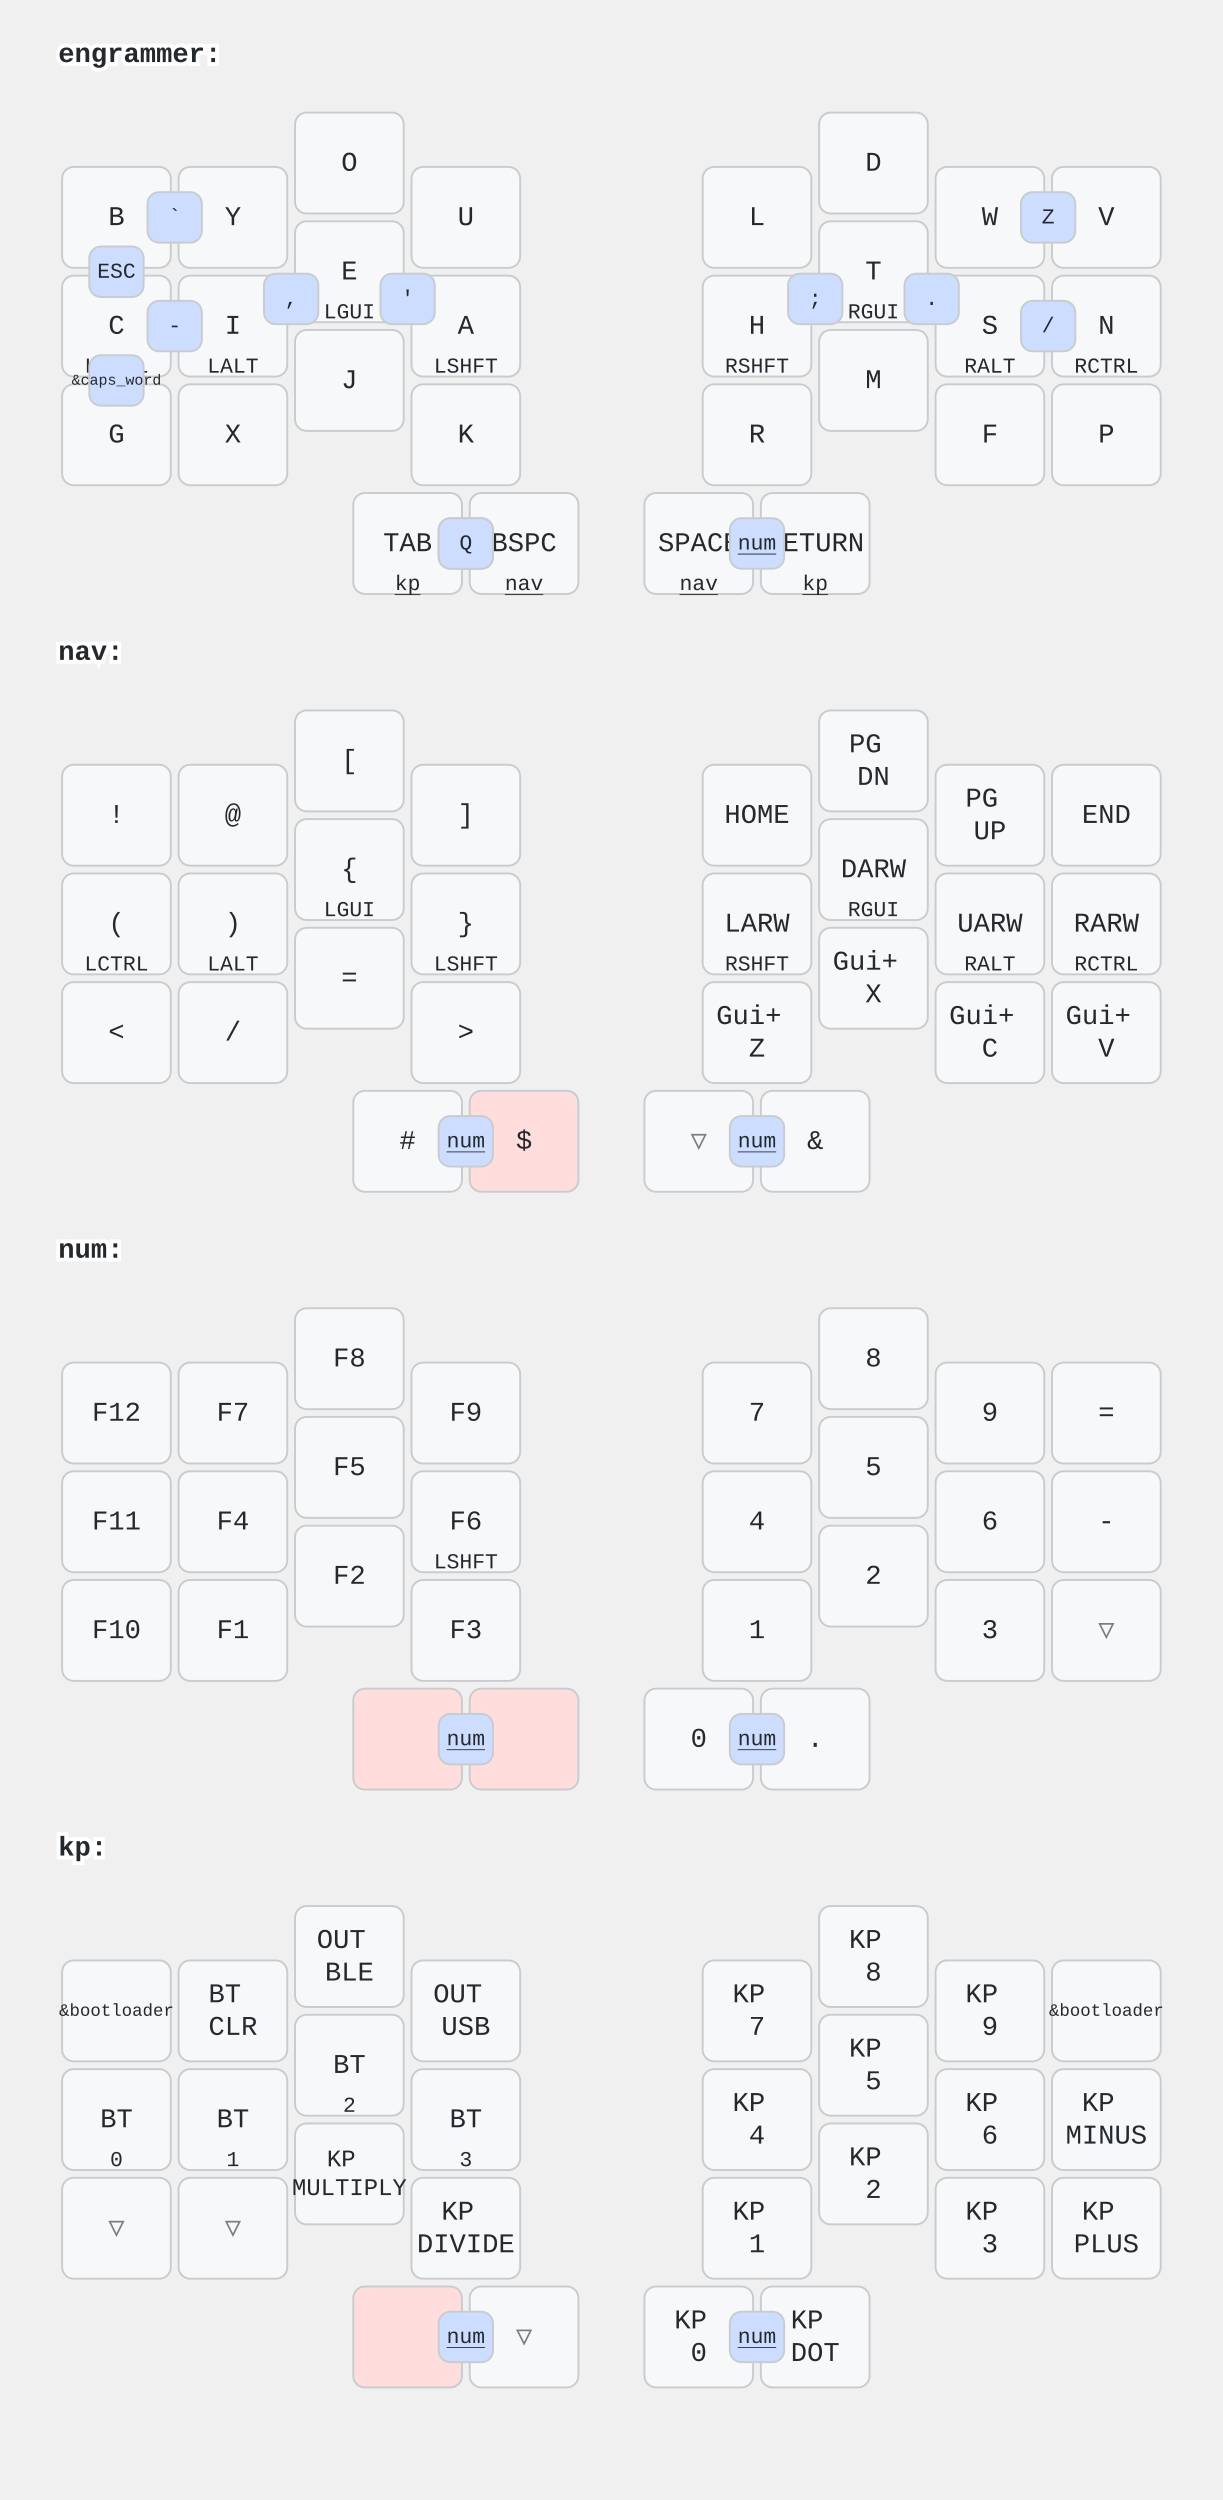
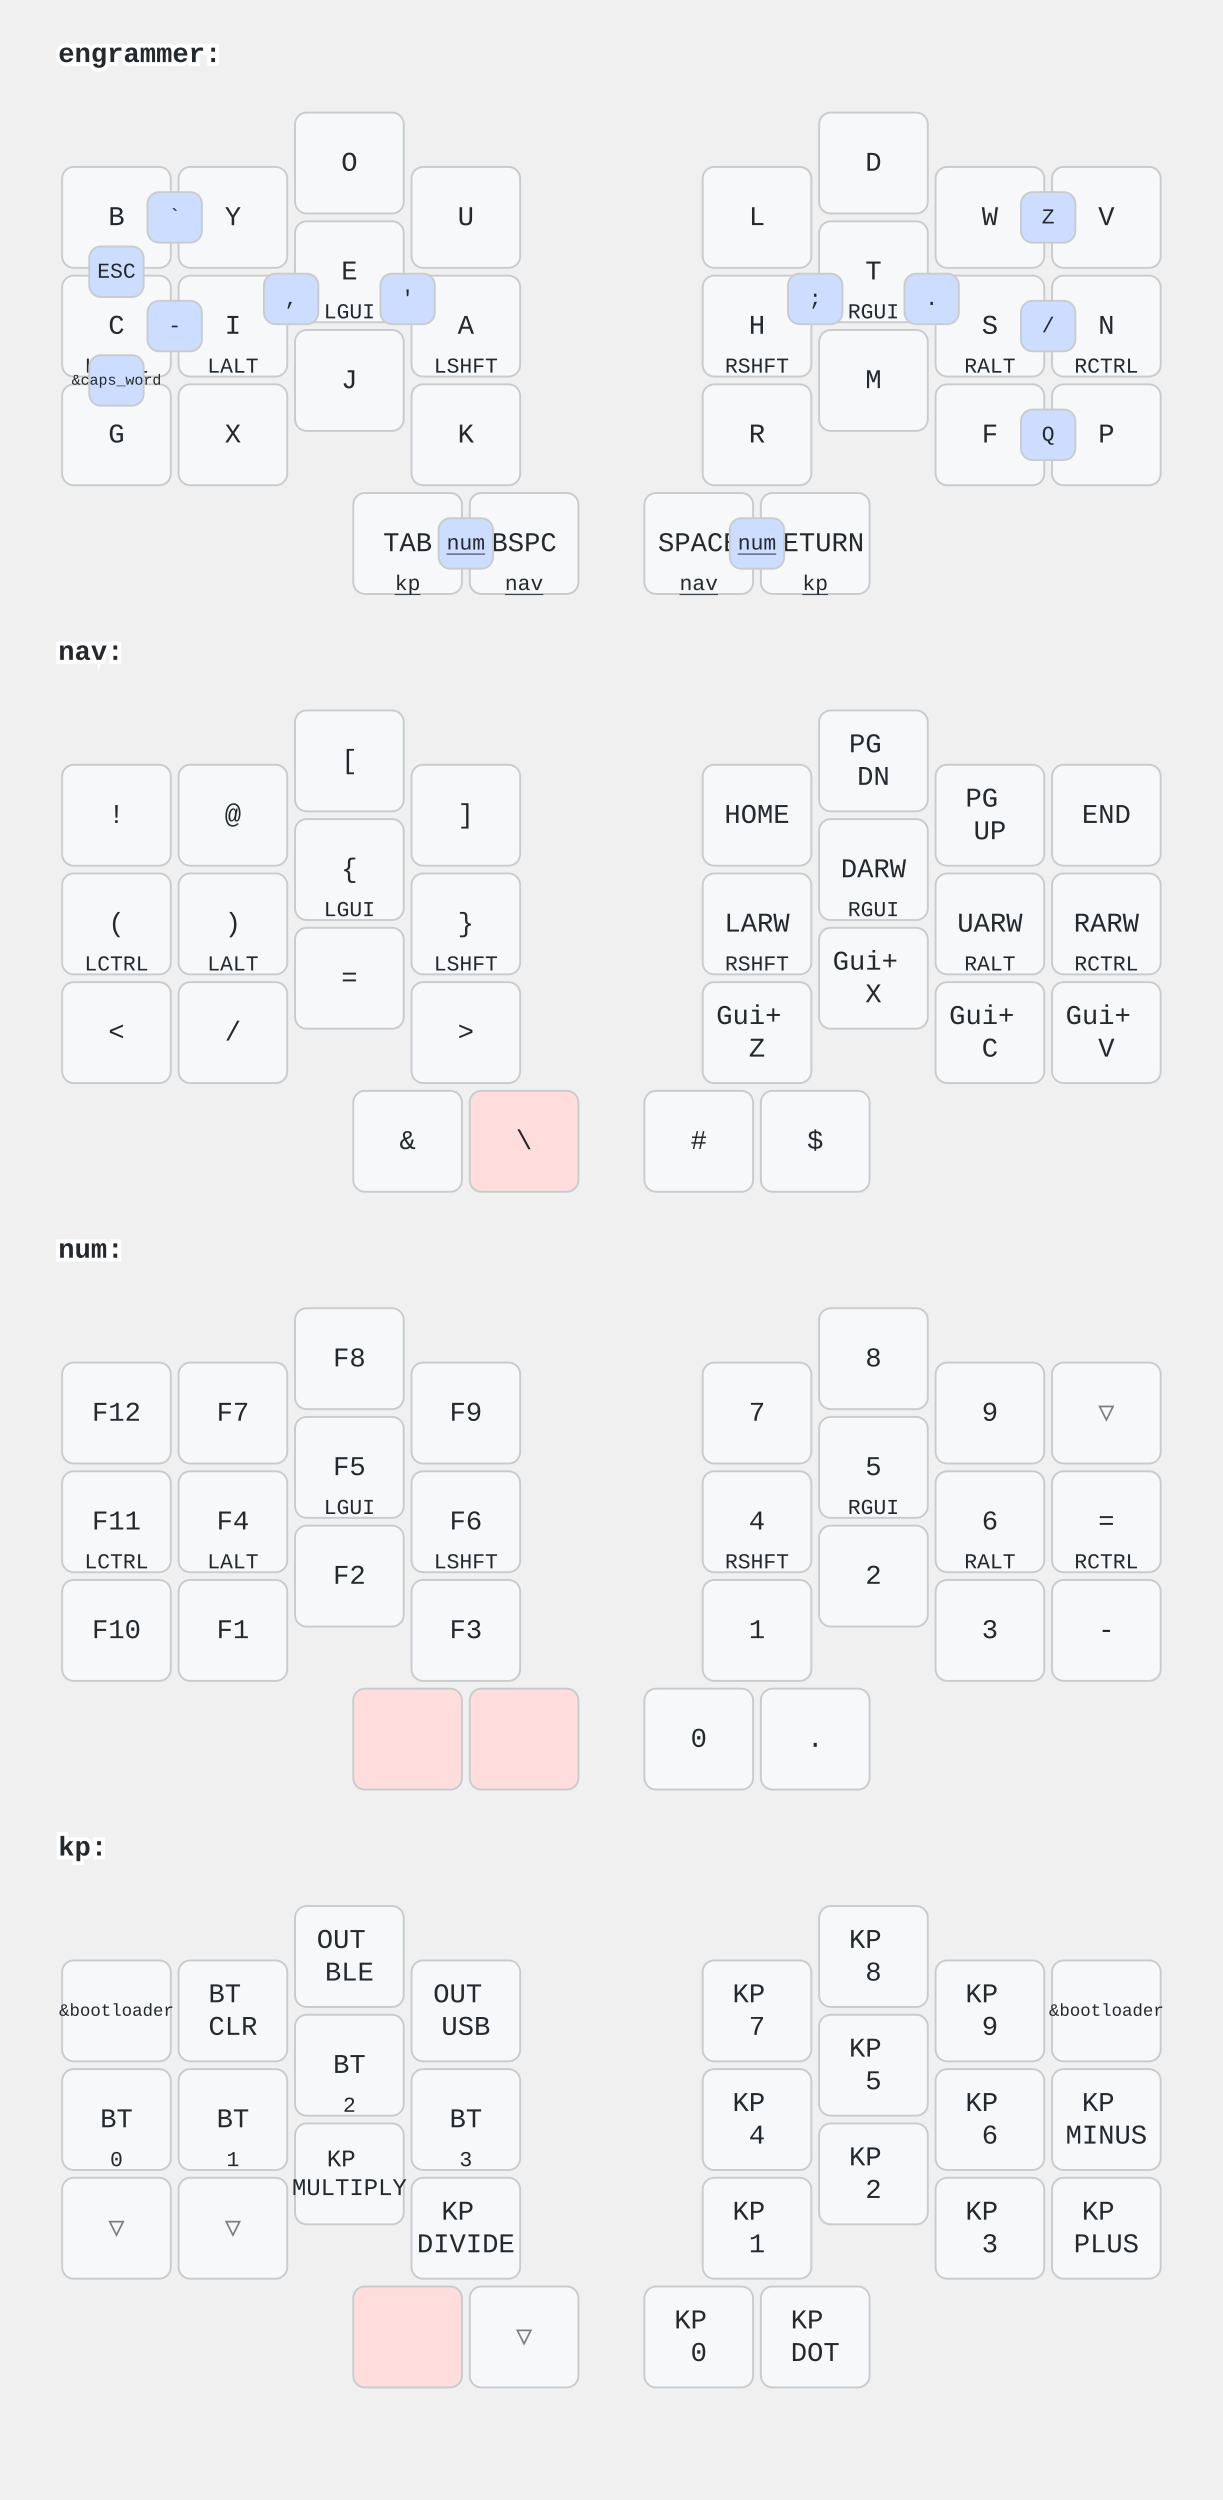
<svg xmlns="http://www.w3.org/2000/svg" width="630" height="1288" viewBox="0 0 630 1288" class="keymap">
  <style>/* inherit to force styles through use tags */
svg path {
    fill: inherit;
}

/* font and background color specifications */
svg.keymap {
    font-family: SFMono-Regular,Consolas,Liberation Mono,Menlo,monospace;
    font-size: 14px;
    font-kerning: normal;
    text-rendering: optimizeLegibility;
    fill: #24292e;
}

/* default key styling */
rect.key {
    fill: #f6f8fa;
}

rect.key, rect.combo {
    stroke: #c9cccf;
    stroke-width: 1;
}

/* default key side styling, only used is draw_key_sides is set */
rect.side {
    filter: brightness(90%);
}

/* color accent for combo boxes */
rect.combo, rect.combo-separate {
    fill: #cdf;
}

/* color accent for held keys */
rect.held, rect.combo.held {
    fill: #fdd;
}

/* color accent for ghost (optional) keys */
rect.ghost, rect.combo.ghost {
    stroke-dasharray: 4, 4;
    stroke-width: 2;
}

text {
    text-anchor: middle;
    dominant-baseline: middle;
}

/* styling for layer labels */
text.label {
    font-weight: bold;
    text-anchor: start;
    stroke: white;
    stroke-width: 4;
    paint-order: stroke;
}

/* styling for optional footer */
text.footer {
    text-anchor: end;
    dominant-baseline: auto;
    stroke: white;
    stroke-width: 4;
    paint-order: stroke;
}

/* styling for combo tap, and key hold/shifted label text */
text.combo, text.hold, text.shifted {
    font-size: 11px;
}

text.hold {
    text-anchor: middle;
    dominant-baseline: auto;
}

text.shifted {
    text-anchor: middle;
    dominant-baseline: hanging;
}

text.layer-activator {
    text-decoration: underline;
}

/* styling for hold/shifted label text in combo box */
text.combo.hold, text.combo.shifted {
    font-size: 8px;
}

/* lighter symbol for transparent keys */
text.trans {
    fill: #7b7e81;
}

/* styling for combo dendrons */
path.combo {
    stroke-width: 1;
    stroke: gray;
    fill: none;
}

/* Start Tabler Icons Cleanup */
/* cannot use height/width with glyphs */
.icon-tabler &gt; path {
    fill: inherit;
    stroke: inherit;
    stroke-width: 2;
}
/* hide tabler's default box */
.icon-tabler &gt; path[stroke="none"][fill="none"] {
    visibility: hidden;
}
/* End Tabler Icons Cleanup */
</style>
  <g transform="translate(30, 0)" class="layer-engrammer">
    <text x="0" y="28" class="label" id="engrammer">engrammer:</text>
    <g transform="translate(0, 56)">
      <g transform="translate(30, 56)" class="key keypos-0">
        <rect rx="6" ry="6" x="-28" y="-26" width="56" height="52" class="key" />
        <text x="0" y="0" class="key tap">B</text>
      </g>
      <g transform="translate(90, 56)" class="key keypos-1">
        <rect rx="6" ry="6" x="-28" y="-26" width="56" height="52" class="key" />
        <text x="0" y="0" class="key tap">Y</text>
      </g>
      <g transform="translate(150, 28)" class="key keypos-2">
        <rect rx="6" ry="6" x="-28" y="-26" width="56" height="52" class="key" />
        <text x="0" y="0" class="key tap">O</text>
      </g>
      <g transform="translate(210, 56)" class="key keypos-3">
        <rect rx="6" ry="6" x="-28" y="-26" width="56" height="52" class="key" />
        <text x="0" y="0" class="key tap">U</text>
      </g>
      <g transform="translate(360, 56)" class="key keypos-4">
        <rect rx="6" ry="6" x="-28" y="-26" width="56" height="52" class="key" />
        <text x="0" y="0" class="key tap">L</text>
      </g>
      <g transform="translate(420, 28)" class="key keypos-5">
        <rect rx="6" ry="6" x="-28" y="-26" width="56" height="52" class="key" />
        <text x="0" y="0" class="key tap">D</text>
      </g>
      <g transform="translate(480, 56)" class="key keypos-6">
        <rect rx="6" ry="6" x="-28" y="-26" width="56" height="52" class="key" />
        <text x="0" y="0" class="key tap">W</text>
      </g>
      <g transform="translate(540, 56)" class="key keypos-7">
        <rect rx="6" ry="6" x="-28" y="-26" width="56" height="52" class="key" />
        <text x="0" y="0" class="key tap">V</text>
      </g>
      <g transform="translate(30, 112)" class="key keypos-8">
        <rect rx="6" ry="6" x="-28" y="-26" width="56" height="52" class="key" />
        <text x="0" y="0" class="key tap">C</text>
        <text x="0" y="24" class="key hold">LCTRL</text>
      </g>
      <g transform="translate(90, 112)" class="key keypos-9">
        <rect rx="6" ry="6" x="-28" y="-26" width="56" height="52" class="key" />
        <text x="0" y="0" class="key tap">I</text>
        <text x="0" y="24" class="key hold">LALT</text>
      </g>
      <g transform="translate(150, 84)" class="key keypos-10">
        <rect rx="6" ry="6" x="-28" y="-26" width="56" height="52" class="key" />
        <text x="0" y="0" class="key tap">E</text>
        <text x="0" y="24" class="key hold">LGUI</text>
      </g>
      <g transform="translate(210, 112)" class="key keypos-11">
        <rect rx="6" ry="6" x="-28" y="-26" width="56" height="52" class="key" />
        <text x="0" y="0" class="key tap">A</text>
        <text x="0" y="24" class="key hold">LSHFT</text>
      </g>
      <g transform="translate(360, 112)" class="key keypos-12">
        <rect rx="6" ry="6" x="-28" y="-26" width="56" height="52" class="key" />
        <text x="0" y="0" class="key tap">H</text>
        <text x="0" y="24" class="key hold">RSHFT</text>
      </g>
      <g transform="translate(420, 84)" class="key keypos-13">
        <rect rx="6" ry="6" x="-28" y="-26" width="56" height="52" class="key" />
        <text x="0" y="0" class="key tap">T</text>
        <text x="0" y="24" class="key hold">RGUI</text>
      </g>
      <g transform="translate(480, 112)" class="key keypos-14">
        <rect rx="6" ry="6" x="-28" y="-26" width="56" height="52" class="key" />
        <text x="0" y="0" class="key tap">S</text>
        <text x="0" y="24" class="key hold">RALT</text>
      </g>
      <g transform="translate(540, 112)" class="key keypos-15">
        <rect rx="6" ry="6" x="-28" y="-26" width="56" height="52" class="key" />
        <text x="0" y="0" class="key tap">N</text>
        <text x="0" y="24" class="key hold">RCTRL</text>
      </g>
      <g transform="translate(30, 168)" class="key keypos-16">
        <rect rx="6" ry="6" x="-28" y="-26" width="56" height="52" class="key" />
        <text x="0" y="0" class="key tap">G</text>
      </g>
      <g transform="translate(90, 168)" class="key keypos-17">
        <rect rx="6" ry="6" x="-28" y="-26" width="56" height="52" class="key" />
        <text x="0" y="0" class="key tap">X</text>
      </g>
      <g transform="translate(150, 140)" class="key keypos-18">
        <rect rx="6" ry="6" x="-28" y="-26" width="56" height="52" class="key" />
        <text x="0" y="0" class="key tap">J</text>
      </g>
      <g transform="translate(210, 168)" class="key keypos-19">
        <rect rx="6" ry="6" x="-28" y="-26" width="56" height="52" class="key" />
        <text x="0" y="0" class="key tap">K</text>
      </g>
      <g transform="translate(360, 168)" class="key keypos-20">
        <rect rx="6" ry="6" x="-28" y="-26" width="56" height="52" class="key" />
        <text x="0" y="0" class="key tap">R</text>
      </g>
      <g transform="translate(420, 140)" class="key keypos-21">
        <rect rx="6" ry="6" x="-28" y="-26" width="56" height="52" class="key" />
        <text x="0" y="0" class="key tap">M</text>
      </g>
      <g transform="translate(480, 168)" class="key keypos-22">
        <rect rx="6" ry="6" x="-28" y="-26" width="56" height="52" class="key" />
        <text x="0" y="0" class="key tap">F</text>
      </g>
      <g transform="translate(540, 168)" class="key keypos-23">
        <rect rx="6" ry="6" x="-28" y="-26" width="56" height="52" class="key" />
        <text x="0" y="0" class="key tap">P</text>
      </g>
      <g transform="translate(180, 224)" class="key keypos-24">
        <rect rx="6" ry="6" x="-28" y="-26" width="56" height="52" class="key" />
        <text x="0" y="0" class="key tap">TAB</text>
        <a href="#kp">
          <text x="0" y="24" class="key hold layer-activator">kp</text>
        </a>
      </g>
      <g transform="translate(240, 224)" class="key keypos-25">
        <rect rx="6" ry="6" x="-28" y="-26" width="56" height="52" class="key" />
        <text x="0" y="0" class="key tap">BSPC</text>
        <a href="#nav">
          <text x="0" y="24" class="key hold layer-activator">nav</text>
        </a>
      </g>
      <g transform="translate(330, 224)" class="key keypos-26">
        <rect rx="6" ry="6" x="-28" y="-26" width="56" height="52" class="key" />
        <text x="0" y="0" class="key tap">SPACE</text>
        <a href="#nav">
          <text x="0" y="24" class="key hold layer-activator">nav</text>
        </a>
      </g>
      <g transform="translate(390, 224)" class="key keypos-27">
        <rect rx="6" ry="6" x="-28" y="-26" width="56" height="52" class="key" />
        <text x="0" y="0" class="key tap">RETURN</text>
        <a href="#kp">
          <text x="0" y="24" class="key hold layer-activator">kp</text>
        </a>
      </g>
      <g class="combo combopos-0">
        <rect rx="6" ry="6" x="196" y="211" width="28" height="26" class="combo" />
        <a href="#num">
          <text x="210" y="224" class="combo tap layer-activator">num</text>
        </a>
      </g>
      <g class="combo combopos-1">
        <rect rx="6" ry="6" x="346" y="211" width="28" height="26" class="combo" />
        <a href="#num">
          <text x="360" y="224" class="combo tap layer-activator">num</text>
        </a>
      </g>
      <g class="combo combopos-2">
        <rect rx="6" ry="6" x="16" y="71" width="28" height="26" class="combo" />
        <text x="30" y="84" class="combo tap">ESC</text>
      </g>
      <g class="combo combopos-3">
        <rect rx="6" ry="6" x="16" y="127" width="28" height="26" class="combo" />
        <text x="30" y="140" class="combo tap">
          <tspan style="font-size: 70%">&amp;caps_word</tspan>
        </text>
      </g>
      <g class="combo combopos-4">
        <rect rx="6" ry="6" x="496" y="43" width="28" height="26" class="combo" />
        <text x="510" y="56" class="combo tap">Z</text>
      </g>
      <g class="combo combopos-5">
-         <rect rx="6" ry="6" x="196" y="211" width="28" height="26" class="combo" />
-         <text x="210" y="224" class="combo tap">Q</text>
+         <rect rx="6" ry="6" x="496" y="155" width="28" height="26" class="combo" />
+         <text x="510" y="168" class="combo tap">Q</text>
      </g>
      <g class="combo combopos-6">
        <rect rx="6" ry="6" x="46" y="99" width="28" height="26" class="combo" />
        <text x="60" y="112" class="combo tap">-</text>
      </g>
      <g class="combo combopos-7">
        <rect rx="6" ry="6" x="106" y="85" width="28" height="26" class="combo" />
        <text x="120" y="98" class="combo tap">,</text>
      </g>
      <g class="combo combopos-8">
        <rect rx="6" ry="6" x="166" y="85" width="28" height="26" class="combo" />
        <text x="180" y="98" class="combo tap">'</text>
      </g>
      <g class="combo combopos-9">
        <rect rx="6" ry="6" x="376" y="85" width="28" height="26" class="combo" />
        <text x="390" y="98" class="combo tap">;</text>
      </g>
      <g class="combo combopos-10">
        <rect rx="6" ry="6" x="436" y="85" width="28" height="26" class="combo" />
        <text x="450" y="98" class="combo tap">.</text>
      </g>
      <g class="combo combopos-11">
        <rect rx="6" ry="6" x="496" y="99" width="28" height="26" class="combo" />
        <text x="510" y="112" class="combo tap">/</text>
      </g>
      <g class="combo combopos-12">
        <rect rx="6" ry="6" x="46" y="43" width="28" height="26" class="combo" />
        <text x="60" y="56" class="combo tap">`</text>
      </g>
    </g>
  </g>
  <g transform="translate(30, 308)" class="layer-nav">
    <text x="0" y="28" class="label" id="nav">nav:</text>
    <g transform="translate(0, 56)">
      <g transform="translate(30, 56)" class="key keypos-0">
        <rect rx="6" ry="6" x="-28" y="-26" width="56" height="52" class="key" />
        <text x="0" y="0" class="key tap">!</text>
      </g>
      <g transform="translate(90, 56)" class="key keypos-1">
        <rect rx="6" ry="6" x="-28" y="-26" width="56" height="52" class="key" />
        <text x="0" y="0" class="key tap">@</text>
      </g>
      <g transform="translate(150, 28)" class="key keypos-2">
        <rect rx="6" ry="6" x="-28" y="-26" width="56" height="52" class="key" />
        <text x="0" y="0" class="key tap">[</text>
      </g>
      <g transform="translate(210, 56)" class="key keypos-3">
        <rect rx="6" ry="6" x="-28" y="-26" width="56" height="52" class="key" />
        <text x="0" y="0" class="key tap">]</text>
      </g>
      <g transform="translate(360, 56)" class="key keypos-4">
        <rect rx="6" ry="6" x="-28" y="-26" width="56" height="52" class="key" />
        <text x="0" y="0" class="key tap">HOME</text>
      </g>
      <g transform="translate(420, 28)" class="key keypos-5">
        <rect rx="6" ry="6" x="-28" y="-26" width="56" height="52" class="key" />
        <text x="0" y="0" class="key tap">
          <tspan x="0" dy="-0.6em">PG</tspan>
          <tspan x="0" dy="1.2em">DN</tspan>
        </text>
      </g>
      <g transform="translate(480, 56)" class="key keypos-6">
        <rect rx="6" ry="6" x="-28" y="-26" width="56" height="52" class="key" />
        <text x="0" y="0" class="key tap">
          <tspan x="0" dy="-0.6em">PG</tspan>
          <tspan x="0" dy="1.2em">UP</tspan>
        </text>
      </g>
      <g transform="translate(540, 56)" class="key keypos-7">
        <rect rx="6" ry="6" x="-28" y="-26" width="56" height="52" class="key" />
        <text x="0" y="0" class="key tap">END</text>
      </g>
      <g transform="translate(30, 112)" class="key keypos-8">
        <rect rx="6" ry="6" x="-28" y="-26" width="56" height="52" class="key" />
        <text x="0" y="0" class="key tap">(</text>
        <text x="0" y="24" class="key hold">LCTRL</text>
      </g>
      <g transform="translate(90, 112)" class="key keypos-9">
        <rect rx="6" ry="6" x="-28" y="-26" width="56" height="52" class="key" />
        <text x="0" y="0" class="key tap">)</text>
        <text x="0" y="24" class="key hold">LALT</text>
      </g>
      <g transform="translate(150, 84)" class="key keypos-10">
        <rect rx="6" ry="6" x="-28" y="-26" width="56" height="52" class="key" />
        <text x="0" y="0" class="key tap">{</text>
        <text x="0" y="24" class="key hold">LGUI</text>
      </g>
      <g transform="translate(210, 112)" class="key keypos-11">
        <rect rx="6" ry="6" x="-28" y="-26" width="56" height="52" class="key" />
        <text x="0" y="0" class="key tap">}</text>
        <text x="0" y="24" class="key hold">LSHFT</text>
      </g>
      <g transform="translate(360, 112)" class="key keypos-12">
        <rect rx="6" ry="6" x="-28" y="-26" width="56" height="52" class="key" />
        <text x="0" y="0" class="key tap">LARW</text>
        <text x="0" y="24" class="key hold">RSHFT</text>
      </g>
      <g transform="translate(420, 84)" class="key keypos-13">
        <rect rx="6" ry="6" x="-28" y="-26" width="56" height="52" class="key" />
        <text x="0" y="0" class="key tap">DARW</text>
        <text x="0" y="24" class="key hold">RGUI</text>
      </g>
      <g transform="translate(480, 112)" class="key keypos-14">
        <rect rx="6" ry="6" x="-28" y="-26" width="56" height="52" class="key" />
        <text x="0" y="0" class="key tap">UARW</text>
        <text x="0" y="24" class="key hold">RALT</text>
      </g>
      <g transform="translate(540, 112)" class="key keypos-15">
        <rect rx="6" ry="6" x="-28" y="-26" width="56" height="52" class="key" />
        <text x="0" y="0" class="key tap">RARW</text>
        <text x="0" y="24" class="key hold">RCTRL</text>
      </g>
      <g transform="translate(30, 168)" class="key keypos-16">
        <rect rx="6" ry="6" x="-28" y="-26" width="56" height="52" class="key" />
        <text x="0" y="0" class="key tap">&lt;</text>
      </g>
      <g transform="translate(90, 168)" class="key keypos-17">
        <rect rx="6" ry="6" x="-28" y="-26" width="56" height="52" class="key" />
        <text x="0" y="0" class="key tap">/</text>
      </g>
      <g transform="translate(150, 140)" class="key keypos-18">
        <rect rx="6" ry="6" x="-28" y="-26" width="56" height="52" class="key" />
        <text x="0" y="0" class="key tap">=</text>
      </g>
      <g transform="translate(210, 168)" class="key keypos-19">
        <rect rx="6" ry="6" x="-28" y="-26" width="56" height="52" class="key" />
        <text x="0" y="0" class="key tap">&gt;</text>
      </g>
      <g transform="translate(360, 168)" class="key keypos-20">
        <rect rx="6" ry="6" x="-28" y="-26" width="56" height="52" class="key" />
        <text x="0" y="0" class="key tap">
          <tspan x="0" dy="-0.6em">Gui+</tspan>
          <tspan x="0" dy="1.2em">Z</tspan>
        </text>
      </g>
      <g transform="translate(420, 140)" class="key keypos-21">
        <rect rx="6" ry="6" x="-28" y="-26" width="56" height="52" class="key" />
        <text x="0" y="0" class="key tap">
          <tspan x="0" dy="-0.6em">Gui+</tspan>
          <tspan x="0" dy="1.2em">X</tspan>
        </text>
      </g>
      <g transform="translate(480, 168)" class="key keypos-22">
        <rect rx="6" ry="6" x="-28" y="-26" width="56" height="52" class="key" />
        <text x="0" y="0" class="key tap">
          <tspan x="0" dy="-0.6em">Gui+</tspan>
          <tspan x="0" dy="1.2em">C</tspan>
        </text>
      </g>
      <g transform="translate(540, 168)" class="key keypos-23">
        <rect rx="6" ry="6" x="-28" y="-26" width="56" height="52" class="key" />
        <text x="0" y="0" class="key tap">
          <tspan x="0" dy="-0.6em">Gui+</tspan>
          <tspan x="0" dy="1.2em">V</tspan>
        </text>
      </g>
      <g transform="translate(180, 224)" class="key keypos-24">
        <rect rx="6" ry="6" x="-28" y="-26" width="56" height="52" class="key" />
-         <text x="0" y="0" class="key tap">#</text>
+         <text x="0" y="0" class="key tap">&amp;</text>
      </g>
      <g transform="translate(240, 224)" class="key held keypos-25">
        <rect rx="6" ry="6" x="-28" y="-26" width="56" height="52" class="key held" />
-         <text x="0" y="0" class="key held tap">$</text>
-       </g>
-       <g transform="translate(330, 224)" class="key trans keypos-26">
-         <rect rx="6" ry="6" x="-28" y="-26" width="56" height="52" class="key trans" />
-         <text x="0" y="0" class="key trans tap">▽</text>
+         <text x="0" y="0" class="key held tap">\</text>
+       </g>
+       <g transform="translate(330, 224)" class="key keypos-26">
+         <rect rx="6" ry="6" x="-28" y="-26" width="56" height="52" class="key" />
+         <text x="0" y="0" class="key tap">#</text>
      </g>
      <g transform="translate(390, 224)" class="key keypos-27">
        <rect rx="6" ry="6" x="-28" y="-26" width="56" height="52" class="key" />
-         <text x="0" y="0" class="key tap">&amp;</text>
-       </g>
-       <g class="combo combopos-0">
-         <rect rx="6" ry="6" x="196" y="211" width="28" height="26" class="combo" />
-         <a href="#num">
-           <text x="210" y="224" class="combo tap layer-activator">num</text>
-         </a>
-       </g>
-       <g class="combo combopos-1">
-         <rect rx="6" ry="6" x="346" y="211" width="28" height="26" class="combo" />
-         <a href="#num">
-           <text x="360" y="224" class="combo tap layer-activator">num</text>
-         </a>
+         <text x="0" y="0" class="key tap">$</text>
      </g>
    </g>
  </g>
  <g transform="translate(30, 616)" class="layer-num">
    <text x="0" y="28" class="label" id="num">num:</text>
    <g transform="translate(0, 56)">
      <g transform="translate(30, 56)" class="key keypos-0">
        <rect rx="6" ry="6" x="-28" y="-26" width="56" height="52" class="key" />
        <text x="0" y="0" class="key tap">F12</text>
      </g>
      <g transform="translate(90, 56)" class="key keypos-1">
        <rect rx="6" ry="6" x="-28" y="-26" width="56" height="52" class="key" />
        <text x="0" y="0" class="key tap">F7</text>
      </g>
      <g transform="translate(150, 28)" class="key keypos-2">
        <rect rx="6" ry="6" x="-28" y="-26" width="56" height="52" class="key" />
        <text x="0" y="0" class="key tap">F8</text>
      </g>
      <g transform="translate(210, 56)" class="key keypos-3">
        <rect rx="6" ry="6" x="-28" y="-26" width="56" height="52" class="key" />
        <text x="0" y="0" class="key tap">F9</text>
      </g>
      <g transform="translate(360, 56)" class="key keypos-4">
        <rect rx="6" ry="6" x="-28" y="-26" width="56" height="52" class="key" />
        <text x="0" y="0" class="key tap">7</text>
      </g>
      <g transform="translate(420, 28)" class="key keypos-5">
        <rect rx="6" ry="6" x="-28" y="-26" width="56" height="52" class="key" />
        <text x="0" y="0" class="key tap">8</text>
      </g>
      <g transform="translate(480, 56)" class="key keypos-6">
        <rect rx="6" ry="6" x="-28" y="-26" width="56" height="52" class="key" />
        <text x="0" y="0" class="key tap">9</text>
      </g>
-       <g transform="translate(540, 56)" class="key keypos-7">
-         <rect rx="6" ry="6" x="-28" y="-26" width="56" height="52" class="key" />
-         <text x="0" y="0" class="key tap">=</text>
+       <g transform="translate(540, 56)" class="key trans keypos-7">
+         <rect rx="6" ry="6" x="-28" y="-26" width="56" height="52" class="key trans" />
+         <text x="0" y="0" class="key trans tap">▽</text>
      </g>
      <g transform="translate(30, 112)" class="key keypos-8">
        <rect rx="6" ry="6" x="-28" y="-26" width="56" height="52" class="key" />
        <text x="0" y="0" class="key tap">F11</text>
+         <text x="0" y="24" class="key hold">LCTRL</text>
      </g>
      <g transform="translate(90, 112)" class="key keypos-9">
        <rect rx="6" ry="6" x="-28" y="-26" width="56" height="52" class="key" />
        <text x="0" y="0" class="key tap">F4</text>
+         <text x="0" y="24" class="key hold">LALT</text>
      </g>
      <g transform="translate(150, 84)" class="key keypos-10">
        <rect rx="6" ry="6" x="-28" y="-26" width="56" height="52" class="key" />
        <text x="0" y="0" class="key tap">F5</text>
+         <text x="0" y="24" class="key hold">LGUI</text>
      </g>
      <g transform="translate(210, 112)" class="key keypos-11">
        <rect rx="6" ry="6" x="-28" y="-26" width="56" height="52" class="key" />
        <text x="0" y="0" class="key tap">F6</text>
        <text x="0" y="24" class="key hold">LSHFT</text>
      </g>
      <g transform="translate(360, 112)" class="key keypos-12">
        <rect rx="6" ry="6" x="-28" y="-26" width="56" height="52" class="key" />
        <text x="0" y="0" class="key tap">4</text>
+         <text x="0" y="24" class="key hold">RSHFT</text>
      </g>
      <g transform="translate(420, 84)" class="key keypos-13">
        <rect rx="6" ry="6" x="-28" y="-26" width="56" height="52" class="key" />
        <text x="0" y="0" class="key tap">5</text>
+         <text x="0" y="24" class="key hold">RGUI</text>
      </g>
      <g transform="translate(480, 112)" class="key keypos-14">
        <rect rx="6" ry="6" x="-28" y="-26" width="56" height="52" class="key" />
        <text x="0" y="0" class="key tap">6</text>
+         <text x="0" y="24" class="key hold">RALT</text>
      </g>
      <g transform="translate(540, 112)" class="key keypos-15">
        <rect rx="6" ry="6" x="-28" y="-26" width="56" height="52" class="key" />
+         <text x="0" y="0" class="key tap">=</text>
+         <text x="0" y="24" class="key hold">RCTRL</text>
+       </g>
+       <g transform="translate(30, 168)" class="key keypos-16">
+         <rect rx="6" ry="6" x="-28" y="-26" width="56" height="52" class="key" />
+         <text x="0" y="0" class="key tap">F10</text>
+       </g>
+       <g transform="translate(90, 168)" class="key keypos-17">
+         <rect rx="6" ry="6" x="-28" y="-26" width="56" height="52" class="key" />
+         <text x="0" y="0" class="key tap">F1</text>
+       </g>
+       <g transform="translate(150, 140)" class="key keypos-18">
+         <rect rx="6" ry="6" x="-28" y="-26" width="56" height="52" class="key" />
+         <text x="0" y="0" class="key tap">F2</text>
+       </g>
+       <g transform="translate(210, 168)" class="key keypos-19">
+         <rect rx="6" ry="6" x="-28" y="-26" width="56" height="52" class="key" />
+         <text x="0" y="0" class="key tap">F3</text>
+       </g>
+       <g transform="translate(360, 168)" class="key keypos-20">
+         <rect rx="6" ry="6" x="-28" y="-26" width="56" height="52" class="key" />
+         <text x="0" y="0" class="key tap">1</text>
+       </g>
+       <g transform="translate(420, 140)" class="key keypos-21">
+         <rect rx="6" ry="6" x="-28" y="-26" width="56" height="52" class="key" />
+         <text x="0" y="0" class="key tap">2</text>
+       </g>
+       <g transform="translate(480, 168)" class="key keypos-22">
+         <rect rx="6" ry="6" x="-28" y="-26" width="56" height="52" class="key" />
+         <text x="0" y="0" class="key tap">3</text>
+       </g>
+       <g transform="translate(540, 168)" class="key keypos-23">
+         <rect rx="6" ry="6" x="-28" y="-26" width="56" height="52" class="key" />
        <text x="0" y="0" class="key tap">-</text>
-       </g>
-       <g transform="translate(30, 168)" class="key keypos-16">
-         <rect rx="6" ry="6" x="-28" y="-26" width="56" height="52" class="key" />
-         <text x="0" y="0" class="key tap">F10</text>
-       </g>
-       <g transform="translate(90, 168)" class="key keypos-17">
-         <rect rx="6" ry="6" x="-28" y="-26" width="56" height="52" class="key" />
-         <text x="0" y="0" class="key tap">F1</text>
-       </g>
-       <g transform="translate(150, 140)" class="key keypos-18">
-         <rect rx="6" ry="6" x="-28" y="-26" width="56" height="52" class="key" />
-         <text x="0" y="0" class="key tap">F2</text>
-       </g>
-       <g transform="translate(210, 168)" class="key keypos-19">
-         <rect rx="6" ry="6" x="-28" y="-26" width="56" height="52" class="key" />
-         <text x="0" y="0" class="key tap">F3</text>
-       </g>
-       <g transform="translate(360, 168)" class="key keypos-20">
-         <rect rx="6" ry="6" x="-28" y="-26" width="56" height="52" class="key" />
-         <text x="0" y="0" class="key tap">1</text>
-       </g>
-       <g transform="translate(420, 140)" class="key keypos-21">
-         <rect rx="6" ry="6" x="-28" y="-26" width="56" height="52" class="key" />
-         <text x="0" y="0" class="key tap">2</text>
-       </g>
-       <g transform="translate(480, 168)" class="key keypos-22">
-         <rect rx="6" ry="6" x="-28" y="-26" width="56" height="52" class="key" />
-         <text x="0" y="0" class="key tap">3</text>
-       </g>
-       <g transform="translate(540, 168)" class="key trans keypos-23">
-         <rect rx="6" ry="6" x="-28" y="-26" width="56" height="52" class="key trans" />
-         <text x="0" y="0" class="key trans tap">▽</text>
      </g>
      <g transform="translate(180, 224)" class="key held keypos-24">
        <rect rx="6" ry="6" x="-28" y="-26" width="56" height="52" class="key held" />
      </g>
      <g transform="translate(240, 224)" class="key held keypos-25">
        <rect rx="6" ry="6" x="-28" y="-26" width="56" height="52" class="key held" />
      </g>
      <g transform="translate(330, 224)" class="key keypos-26">
        <rect rx="6" ry="6" x="-28" y="-26" width="56" height="52" class="key" />
        <text x="0" y="0" class="key tap">0</text>
      </g>
      <g transform="translate(390, 224)" class="key keypos-27">
        <rect rx="6" ry="6" x="-28" y="-26" width="56" height="52" class="key" />
        <text x="0" y="0" class="key tap">.</text>
-       </g>
-       <g class="combo combopos-0">
-         <rect rx="6" ry="6" x="196" y="211" width="28" height="26" class="combo" />
-         <a href="#num">
-           <text x="210" y="224" class="combo tap layer-activator">num</text>
-         </a>
-       </g>
-       <g class="combo combopos-1">
-         <rect rx="6" ry="6" x="346" y="211" width="28" height="26" class="combo" />
-         <a href="#num">
-           <text x="360" y="224" class="combo tap layer-activator">num</text>
-         </a>
      </g>
    </g>
  </g>
  <g transform="translate(30, 924)" class="layer-kp">
    <text x="0" y="28" class="label" id="kp">kp:</text>
    <g transform="translate(0, 56)">
      <g transform="translate(30, 56)" class="key keypos-0">
        <rect rx="6" ry="6" x="-28" y="-26" width="56" height="52" class="key" />
        <text x="0" y="0" class="key tap">
          <tspan style="font-size: 64%">&amp;bootloader</tspan>
        </text>
      </g>
      <g transform="translate(90, 56)" class="key keypos-1">
        <rect rx="6" ry="6" x="-28" y="-26" width="56" height="52" class="key" />
        <text x="0" y="0" class="key tap">
          <tspan x="0" dy="-0.6em">BT</tspan>
          <tspan x="0" dy="1.2em">CLR</tspan>
        </text>
      </g>
      <g transform="translate(150, 28)" class="key keypos-2">
        <rect rx="6" ry="6" x="-28" y="-26" width="56" height="52" class="key" />
        <text x="0" y="0" class="key tap">
          <tspan x="0" dy="-0.6em">OUT</tspan>
          <tspan x="0" dy="1.2em">BLE</tspan>
        </text>
      </g>
      <g transform="translate(210, 56)" class="key keypos-3">
        <rect rx="6" ry="6" x="-28" y="-26" width="56" height="52" class="key" />
        <text x="0" y="0" class="key tap">
          <tspan x="0" dy="-0.6em">OUT</tspan>
          <tspan x="0" dy="1.2em">USB</tspan>
        </text>
      </g>
      <g transform="translate(360, 56)" class="key keypos-4">
        <rect rx="6" ry="6" x="-28" y="-26" width="56" height="52" class="key" />
        <text x="0" y="0" class="key tap">
          <tspan x="0" dy="-0.6em">KP</tspan>
          <tspan x="0" dy="1.2em">7</tspan>
        </text>
      </g>
      <g transform="translate(420, 28)" class="key keypos-5">
        <rect rx="6" ry="6" x="-28" y="-26" width="56" height="52" class="key" />
        <text x="0" y="0" class="key tap">
          <tspan x="0" dy="-0.6em">KP</tspan>
          <tspan x="0" dy="1.2em">8</tspan>
        </text>
      </g>
      <g transform="translate(480, 56)" class="key keypos-6">
        <rect rx="6" ry="6" x="-28" y="-26" width="56" height="52" class="key" />
        <text x="0" y="0" class="key tap">
          <tspan x="0" dy="-0.6em">KP</tspan>
          <tspan x="0" dy="1.2em">9</tspan>
        </text>
      </g>
      <g transform="translate(540, 56)" class="key keypos-7">
        <rect rx="6" ry="6" x="-28" y="-26" width="56" height="52" class="key" />
        <text x="0" y="0" class="key tap">
          <tspan style="font-size: 64%">&amp;bootloader</tspan>
        </text>
      </g>
      <g transform="translate(30, 112)" class="key keypos-8">
        <rect rx="6" ry="6" x="-28" y="-26" width="56" height="52" class="key" />
        <text x="0" y="0" class="key tap">BT</text>
        <text x="0" y="24" class="key hold">0</text>
      </g>
      <g transform="translate(90, 112)" class="key keypos-9">
        <rect rx="6" ry="6" x="-28" y="-26" width="56" height="52" class="key" />
        <text x="0" y="0" class="key tap">BT</text>
        <text x="0" y="24" class="key hold">1</text>
      </g>
      <g transform="translate(150, 84)" class="key keypos-10">
        <rect rx="6" ry="6" x="-28" y="-26" width="56" height="52" class="key" />
        <text x="0" y="0" class="key tap">BT</text>
        <text x="0" y="24" class="key hold">2</text>
      </g>
      <g transform="translate(210, 112)" class="key keypos-11">
        <rect rx="6" ry="6" x="-28" y="-26" width="56" height="52" class="key" />
        <text x="0" y="0" class="key tap">BT</text>
        <text x="0" y="24" class="key hold">3</text>
      </g>
      <g transform="translate(360, 112)" class="key keypos-12">
        <rect rx="6" ry="6" x="-28" y="-26" width="56" height="52" class="key" />
        <text x="0" y="0" class="key tap">
          <tspan x="0" dy="-0.6em">KP</tspan>
          <tspan x="0" dy="1.2em">4</tspan>
        </text>
      </g>
      <g transform="translate(420, 84)" class="key keypos-13">
        <rect rx="6" ry="6" x="-28" y="-26" width="56" height="52" class="key" />
        <text x="0" y="0" class="key tap">
          <tspan x="0" dy="-0.6em">KP</tspan>
          <tspan x="0" dy="1.2em">5</tspan>
        </text>
      </g>
      <g transform="translate(480, 112)" class="key keypos-14">
        <rect rx="6" ry="6" x="-28" y="-26" width="56" height="52" class="key" />
        <text x="0" y="0" class="key tap">
          <tspan x="0" dy="-0.6em">KP</tspan>
          <tspan x="0" dy="1.2em">6</tspan>
        </text>
      </g>
      <g transform="translate(540, 112)" class="key keypos-15">
        <rect rx="6" ry="6" x="-28" y="-26" width="56" height="52" class="key" />
        <text x="0" y="0" class="key tap">
          <tspan x="0" dy="-0.6em">KP</tspan>
          <tspan x="0" dy="1.2em">MINUS</tspan>
        </text>
      </g>
      <g transform="translate(30, 168)" class="key trans keypos-16">
        <rect rx="6" ry="6" x="-28" y="-26" width="56" height="52" class="key trans" />
        <text x="0" y="0" class="key trans tap">▽</text>
      </g>
      <g transform="translate(90, 168)" class="key trans keypos-17">
        <rect rx="6" ry="6" x="-28" y="-26" width="56" height="52" class="key trans" />
        <text x="0" y="0" class="key trans tap">▽</text>
      </g>
      <g transform="translate(150, 140)" class="key keypos-18">
        <rect rx="6" ry="6" x="-28" y="-26" width="56" height="52" class="key" />
        <text x="0" y="0" class="key tap">
          <tspan x="0" dy="-0.6em" style="font-size: 88%">KP</tspan>
          <tspan x="0" dy="1.2em" style="font-size: 88%">MULTIPLY</tspan>
        </text>
      </g>
      <g transform="translate(210, 168)" class="key keypos-19">
        <rect rx="6" ry="6" x="-28" y="-26" width="56" height="52" class="key" />
        <text x="0" y="0" class="key tap">
          <tspan x="0" dy="-0.6em">KP</tspan>
          <tspan x="0" dy="1.2em">DIVIDE</tspan>
        </text>
      </g>
      <g transform="translate(360, 168)" class="key keypos-20">
        <rect rx="6" ry="6" x="-28" y="-26" width="56" height="52" class="key" />
        <text x="0" y="0" class="key tap">
          <tspan x="0" dy="-0.6em">KP</tspan>
          <tspan x="0" dy="1.2em">1</tspan>
        </text>
      </g>
      <g transform="translate(420, 140)" class="key keypos-21">
        <rect rx="6" ry="6" x="-28" y="-26" width="56" height="52" class="key" />
        <text x="0" y="0" class="key tap">
          <tspan x="0" dy="-0.6em">KP</tspan>
          <tspan x="0" dy="1.2em">2</tspan>
        </text>
      </g>
      <g transform="translate(480, 168)" class="key keypos-22">
        <rect rx="6" ry="6" x="-28" y="-26" width="56" height="52" class="key" />
        <text x="0" y="0" class="key tap">
          <tspan x="0" dy="-0.6em">KP</tspan>
          <tspan x="0" dy="1.2em">3</tspan>
        </text>
      </g>
      <g transform="translate(540, 168)" class="key keypos-23">
        <rect rx="6" ry="6" x="-28" y="-26" width="56" height="52" class="key" />
        <text x="0" y="0" class="key tap">
          <tspan x="0" dy="-0.6em">KP</tspan>
          <tspan x="0" dy="1.2em">PLUS</tspan>
        </text>
      </g>
      <g transform="translate(180, 224)" class="key held keypos-24">
        <rect rx="6" ry="6" x="-28" y="-26" width="56" height="52" class="key held" />
      </g>
      <g transform="translate(240, 224)" class="key trans keypos-25">
        <rect rx="6" ry="6" x="-28" y="-26" width="56" height="52" class="key trans" />
        <text x="0" y="0" class="key trans tap">▽</text>
      </g>
      <g transform="translate(330, 224)" class="key keypos-26">
        <rect rx="6" ry="6" x="-28" y="-26" width="56" height="52" class="key" />
        <text x="0" y="0" class="key tap">
          <tspan x="0" dy="-0.6em">KP</tspan>
          <tspan x="0" dy="1.2em">0</tspan>
        </text>
      </g>
      <g transform="translate(390, 224)" class="key keypos-27">
        <rect rx="6" ry="6" x="-28" y="-26" width="56" height="52" class="key" />
        <text x="0" y="0" class="key tap">
          <tspan x="0" dy="-0.6em">KP</tspan>
          <tspan x="0" dy="1.2em">DOT</tspan>
        </text>
      </g>
-       <g class="combo combopos-0">
-         <rect rx="6" ry="6" x="196" y="211" width="28" height="26" class="combo" />
-         <a href="#num">
-           <text x="210" y="224" class="combo tap layer-activator">num</text>
-         </a>
-       </g>
-       <g class="combo combopos-1">
-         <rect rx="6" ry="6" x="346" y="211" width="28" height="26" class="combo" />
-         <a href="#num">
-           <text x="360" y="224" class="combo tap layer-activator">num</text>
-         </a>
-       </g>
    </g>
  </g>
</svg>
